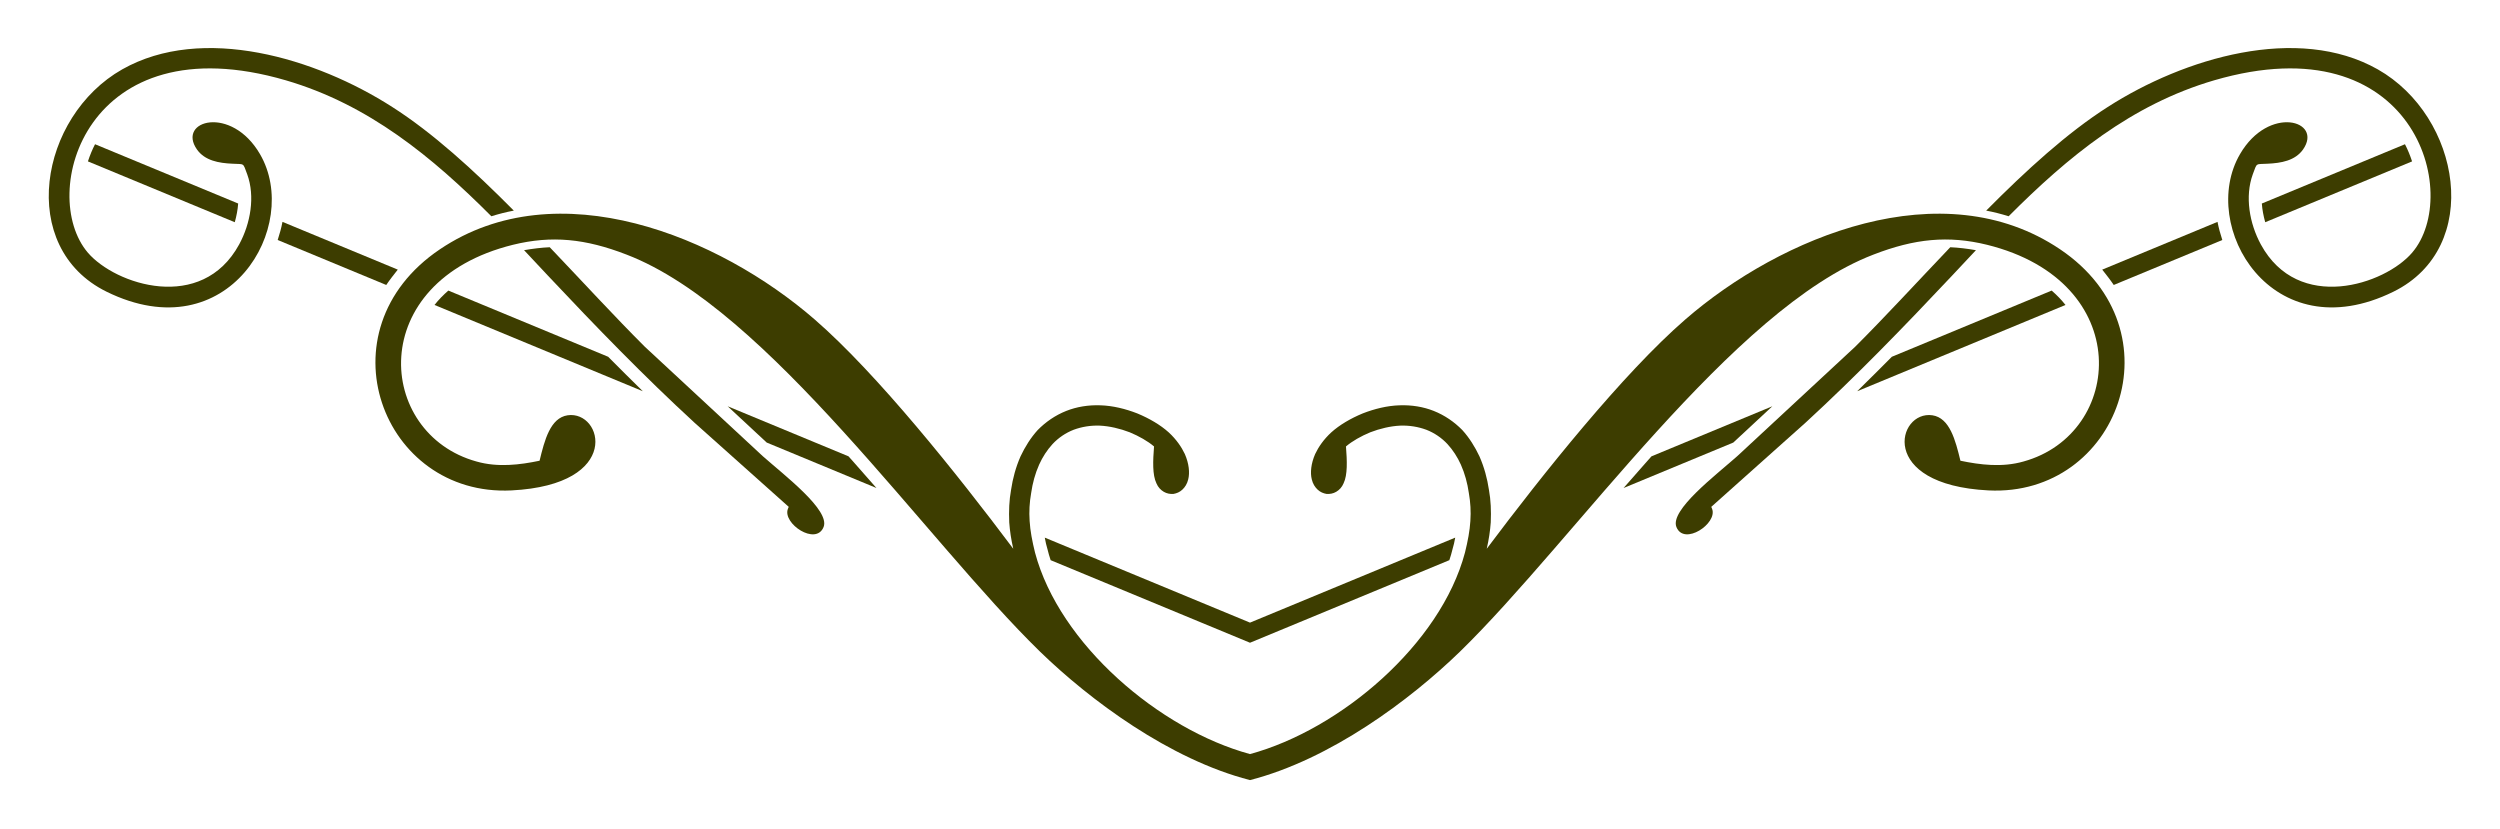
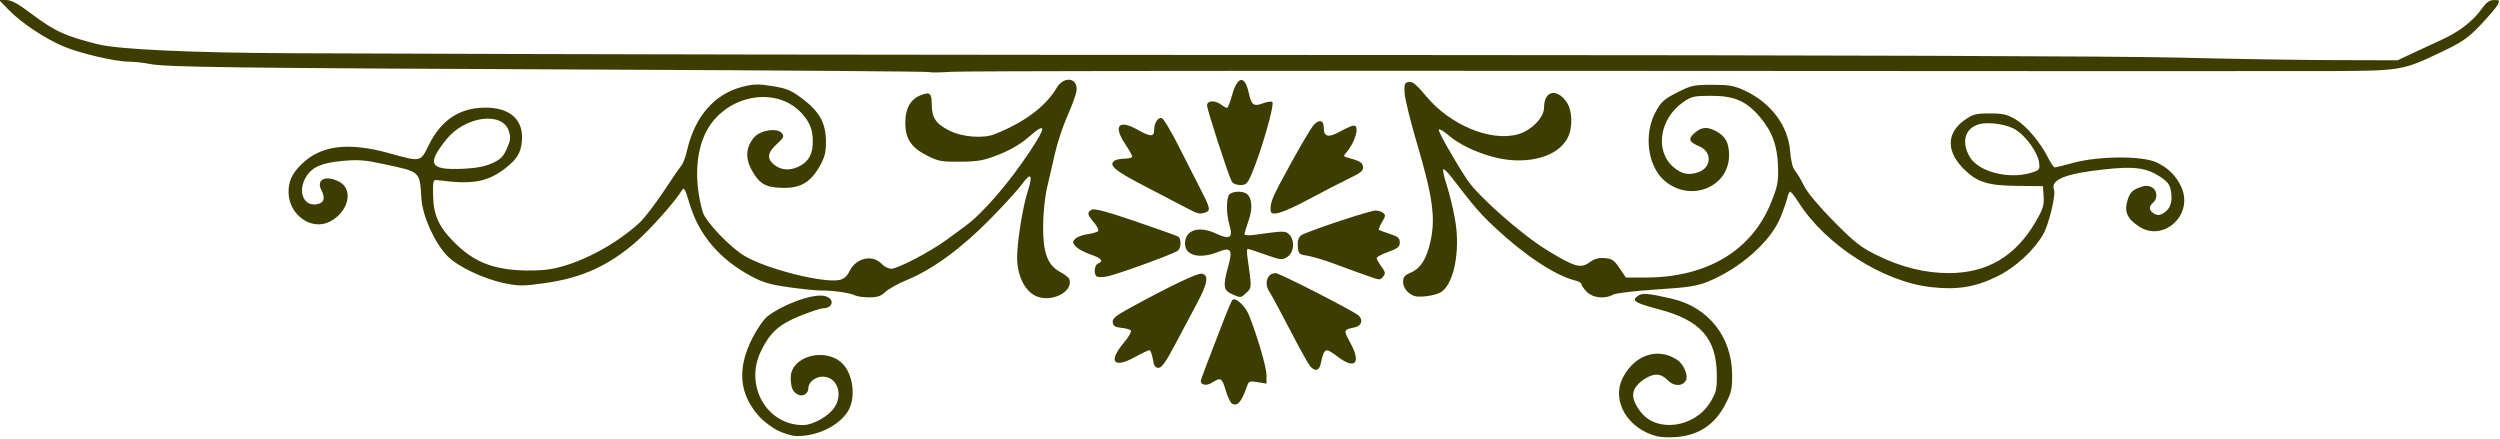
- <svg xmlns="http://www.w3.org/2000/svg" version="1.1" id="Layer_1" x="0px" y="0px" viewBox="0 0 2663.905 882.45" fill="#3d3d00" enable-background="new 0 0 2663.905 882.45" xml:space="preserve">
-   <g id="Layer_x0020_1">
-     <g id="_635827488">
-       <path d="M2245.888,114.024c-42.846,27.304-86.583,67.141-129.482,110.396c8.167,1.54,15.943,3.532,23.923,6.019    c63.029-63.177,130.571-118.955,218.899-144.827c213.396-62.327,264.527,121.243,211.029,183.658    c-29.297,34.145-121.299,64.434-161.197-8.816c-12.199-22.459-17.12-51.119-8.612-74.626c4.906-13.327,2.904-10.47,15.563-11.37    c14.8-0.628,29.624-3.293,38.025-15.171c21.635-30.971-36.556-47.702-67.168,4.943c-44.533,76.367,33.622,210.516,163.522,146.573    c95.72-47.178,71.809-186.709-16.752-236.907C2448.183,25.597,2327.335,61.752,2245.888,114.024z" />
-       <path d="M418.017,114.024c42.846,27.304,86.583,67.141,129.482,110.396c-8.167,1.54-15.943,3.532-23.923,6.019    c-63.029-63.177-130.571-118.955-218.899-144.827C91.281,23.284,40.15,206.855,93.648,269.269    c29.297,34.145,121.299,64.434,161.197-8.816c12.199-22.459,17.12-51.119,8.612-74.626c-4.906-13.327-2.904-10.47-15.563-11.37    c-14.8-0.628-29.624-3.293-38.025-15.171c-21.634-30.971,36.556-47.702,67.168,4.943    c44.533,76.367-33.622,210.516-163.522,146.573c-95.721-47.178-71.809-186.709,16.752-236.907    C215.721,25.597,336.57,61.752,418.017,114.024z" />
-       <path d="M2252.323,303.654l115.687-47.919c-2.065-6.384-3.884-12.871-5.105-19.316l-122.855,50.888    C2244.341,292.771,2248.529,297.986,2252.323,303.654z" />
-       <path d="M411.581,303.654l-115.687-47.919c2.065-6.384,3.883-12.871,5.105-19.316l122.855,50.888    C419.564,292.771,415.376,297.986,411.581,303.654z" />
-       <path d="M2413.741,236.793l156.472-64.813c-2.065-6.385-4.625-12.564-7.577-18.292l-152.518,63.175    C2410.599,223.615,2411.922,230.307,2413.741,236.793z" />
-       <path d="M250.164,236.793L93.692,171.98c2.065-6.385,4.624-12.564,7.577-18.292l152.518,63.175    C253.306,223.615,251.982,230.307,250.164,236.793z" />
-       <path d="M2105.491,266.589c-9.362-1.625-18.517-2.755-27.367-3.144c-35.127,36.849-69.453,74.236-101.215,105.927l-125.729,116.66    c-23.301,20.656-71.991,57.622-64.866,75.522c8.148,20.372,43.928-3.716,38.075-19.246l-0.922-2.225l100.419-89.669    c53.904-49.55,105.427-102.749,156.295-156.833C2088.617,284.583,2097.055,275.586,2105.491,266.589z" />
-       <path d="M558.414,266.589c9.361-1.625,18.517-2.755,27.367-3.144c35.127,36.849,69.453,74.236,101.215,105.927l125.729,116.66    c23.301,20.656,71.991,57.622,64.866,75.522c-8.148,20.372-43.928-3.716-38.075-19.246l0.922-2.225l-100.419-89.669    c-53.904-49.55-105.427-102.749-156.295-156.833C575.287,284.583,566.85,275.586,558.414,266.589z" />
-       <path d="M1888.544,432.907l-128.788,53.346l-6.911,7.786c-7.695,8.69-15.143,17.277-22.838,25.967l116.923-48.431    L1888.544,432.907z" />
-       <path d="M775.361,432.907l128.788,53.346l6.911,7.786c7.695,8.69,15.143,17.277,22.838,25.967l-116.923-48.431L775.361,432.907z" />
-       <path d="M1331.952,684.885l212.413-87.985c1.346-3.743,2.342-7.631,3.338-11.519c1.243-3.99,2.137-8.125,2.929-12.507    l-218.68,90.58l-218.68-90.58c0.792,4.382,1.686,8.517,2.929,12.507c0.997,3.888,1.992,7.776,3.338,11.519L1331.952,684.885z" />
-       <path d="M2186.162,309.629l-170.315,70.547c-12.272,12.323-24.544,24.646-36.918,36.722l221.978-91.946    C2196.618,319.488,2191.587,314.333,2186.162,309.629z" />
-       <path d="M477.742,309.629l170.315,70.547c12.272,12.323,24.544,24.646,36.918,36.722l-221.978-91.946    C467.286,319.488,472.318,314.333,477.742,309.629z" />
-       <path d="M1331.952,831.235c85.988-22.07,170.872-85.595,223.591-136.735c122.566-119.404,290.244-365.517,440.691-423.201    c43.916-17.032,79.796-20.6,121.062-10.47c158.436,39.21,145.954,201.346,38.889,230.924c-22.776,6.538-46.315,3.546-67.238-0.82    c-5.285-21.848-11.388-45.674-29.906-48.429c-37.282-5.409-59.121,74.011,59.807,80.064    c137.82,6.916,204.875-170.295,76.319-256.924c-125.35-84.481-297.353-13.814-399.376,74.781    c-66.475,57.654-152.072,164.93-211.575,244.312c2.265-9.916,3.642-19.175,4.278-28.126c0.499-12.08,0.111-23.504-1.965-34.807    c-1.786-12.003-5.013-23.988-10.072-35.504c-4.795-10.177-10.826-19.843-18.28-28.05c-8.503-8.641-18.676-15.722-30.459-20.398    c-11.084-4.387-23.531-6.47-36.643-5.963c-12.864,0.405-26.537,3.752-38.999,8.624c-12.854,5.324-24.744,12.277-33.59,20.285    c-7.96,7.352-13.575,15.47-17.11,23.015c-4.447,10.241-5.372,19.891-3.597,26.975c1.102,4.756,3.481,8.405,6.296,11.003    c2.814,2.599,5.961,3.902,9.396,4.506c3.581,0.254,7.102-0.335,10.357-2.263c3.257-1.928,6.103-4.844,7.84-9.039    c4.362-9.047,3.734-23.846,2.553-39.285c6.639-5.646,16.014-10.978,25.902-15.073c10.237-3.951,21.584-6.623,31.813-7.096    c9.983-0.37,19.344,1.254,27.879,4.38c8.637,3.373,16.303,8.596,22.545,15.278c5.791,6.29,10.653,13.832,14.279,21.887    c4.24,9.538,6.997,19.691,8.519,30.355c1.709,9.718,2.326,19.598,1.605,29.743c-0.619,10.392-2.721,21.399-5.751,33.659    c-25.946,97.522-132.56,188.415-229.061,214.679c-96.501-26.263-203.115-117.156-229.061-214.679    c-3.03-12.26-5.132-23.267-5.751-33.659c-0.721-10.145-0.104-20.026,1.605-29.743c1.521-10.664,4.279-20.817,8.519-30.355    c3.626-8.055,8.488-15.598,14.279-21.887c6.243-6.681,13.908-11.904,22.545-15.278c8.535-3.126,17.896-4.75,27.88-4.38    c10.229,0.472,21.576,3.145,31.813,7.096c9.888,4.096,19.263,9.427,25.902,15.073c-1.182,15.439-1.81,30.238,2.552,39.285    c1.737,4.195,4.583,7.111,7.84,9.039c3.256,1.928,6.777,2.517,10.357,2.263c3.435-0.604,6.582-1.908,9.396-4.506    c2.814-2.599,5.194-6.247,6.296-11.003c1.775-7.084,0.849-16.735-3.597-26.975c-3.535-7.546-9.15-15.664-17.11-23.015    c-8.846-8.008-20.736-14.96-33.59-20.285c-12.462-4.872-26.135-8.219-38.999-8.624c-13.112-0.508-25.559,1.576-36.643,5.963    c-11.783,4.676-21.957,11.757-30.459,20.398c-7.454,8.207-13.484,17.872-18.28,28.05c-5.059,11.516-8.286,23.501-10.072,35.504    c-2.076,11.303-2.463,22.727-1.965,34.807c0.636,8.952,2.014,18.21,4.279,28.126c-59.503-79.382-145.1-186.659-211.575-244.312    c-102.022-88.596-274.025-159.262-399.376-74.781c-128.556,86.629-61.501,263.839,76.319,256.924    c118.928-6.053,97.089-85.472,59.807-80.064c-18.518,2.755-24.621,26.581-29.907,48.429c-20.922,4.366-44.461,7.358-67.237,0.82    C400.655,462.176,388.172,300.04,546.608,260.83c41.266-10.13,77.146-6.562,121.062,10.47    c150.447,57.684,318.125,303.796,440.691,423.201C1161.08,745.64,1245.965,809.165,1331.952,831.235z" />
-     </g>
-   </g>
+ <svg xmlns="http://www.w3.org/2000/svg" id="svg11363" version="1.1" width="1135" height="199" viewBox="0 0 1135 199">
+   <defs id="defs11367" />
+   <path style="fill:#3d3d00" d="m 752.34,198.093 c -13.492,-3.43 -20.928,-16.19 -15.542,-26.666 5.331,-10.369 15.829,-13.832 24.571,-8.104 3.1,2.031 5.31,7.373 3.95,9.546 -1.675,2.677 -5.603,2.524 -8.277,-0.323 -2.951,-3.141 -6.401,-3.243 -10.676,-0.314 -6.005,4.115 -6.454,8.174 -1.619,14.624 7.307,9.747 24.62,7.409 31.747,-4.287 2.666,-4.374 2.997,-5.786 2.939,-12.5 -0.142,-16.377 -7.39,-24.615 -26.008,-29.557 -11.235,-2.982 -12.848,-3.967 -9.975,-6.087 2.097,-1.548 4.421,-1.371 15.551,1.179 16.533,3.788 27.226,17.218 27.386,34.396 0.061,6.542 -0.333,8.276 -3.086,13.575 -4.718,9.082 -11.879,13.929 -21.867,14.803 -3.265,0.285 -7.359,0.157 -9.097,-0.285 z M 353.5,195.647 c -2.75,-1.283 -6.719,-4.24 -8.82,-6.571 -9.091,-10.084 -10.139,-21.607 -3.215,-35.353 2.179,-4.327 5.274,-8.811 6.976,-10.108 7.431,-5.663 20.982,-10.479 25.967,-9.228 4.704,1.181 4.001,5.533 -0.907,5.616 -1.1,0.018 -5.825,1.595 -10.5,3.504 -9.449,3.858 -13.487,7.534 -17.568,15.993 -7.529,15.604 2.659,33.464 19.106,33.494 4.467,0.008 11.607,-3.988 14.285,-7.994 4.118,-6.162 1.138,-14 -5.323,-14 -3.348,0 -6.5,2.525 -6.5,5.206 0,2.547 -2.575,4.092 -4.818,2.891 C 359.79,177.817 359,175.887 359,171.319 c 0,-9.058 14.308,-13.585 22.52,-7.125 5.784,4.55 7.473,16.554 3.217,22.869 -4.396,6.523 -13.741,10.956 -23.036,10.927 -1.76,-0.005 -5.451,-1.06 -8.201,-2.343 z m 205.753,-12.47 c -0.686,-0.435 -1.941,-3.128 -2.789,-5.984 -1.676,-5.643 -2.289,-6.009 -5.992,-3.583 -2.939,1.925 -5.939,1.127 -5.153,-1.372 0.513,-1.632 3.371,-9.131 10.517,-27.593 1.672,-4.32 3.318,-8.133 3.659,-8.473 1.396,-1.396 5.816,2.624 7.507,6.828 3.844,9.555 7.998,23.783 7.998,27.395 l 0,3.781 -3.992,-0.674 c -3.737,-0.631 -4.055,-0.493 -4.984,2.162 -2.432,6.953 -4.331,9.06 -6.771,7.513 z M 594.799,166.25 c -0.831,-0.963 -5.01,-8.5 -9.287,-16.75 -4.277,-8.25 -8.391,-15.888 -9.144,-16.973 C 573.711,128.696 575.256,124 579.174,124 c 1.707,0 34.766,16.876 37.494,19.139 2.32,1.925 1.577,4.769 -1.418,5.425 -5.464,1.197 -5.435,1.098 -2.101,7.261 4.892,9.044 2.073,12.099 -5.721,6.202 -5.839,-4.418 -6.186,-4.276 -7.854,3.222 -0.701,3.148 -2.58,3.542 -4.775,1 z M 523.384,163 c -0.352,-2.2 -1.064,-4 -1.583,-4 -0.519,0 -3.526,1.431 -6.683,3.18 -9.554,5.293 -12.11,1.997 -4.995,-6.442 2.324,-2.756 3.742,-5.263 3.25,-5.743 -0.481,-0.469 -2.449,-0.997 -4.374,-1.174 -2.688,-0.247 -3.571,-0.818 -3.805,-2.46 -0.252,-1.767 1.219,-2.97 8.448,-6.91 17.721,-9.659 29.909,-15.483 31.857,-15.22 3.444,0.464 2.854,4.313 -2.072,13.497 -2.588,4.825 -7.139,13.385 -10.113,19.023 -4.023,7.624 -5.906,10.25 -7.35,10.25 -1.492,0 -2.09,-0.926 -2.581,-4 z M 470,134.262 c -5.008,-2.521 -8.258,-9.456 -8.225,-17.551 0.029,-7.151 2.594,-23.019 4.841,-29.947 2.394,-7.381 1.431,-8.762 -2.393,-3.43 -1.803,2.514 -8.553,9.916 -15,16.449 -12.994,13.167 -25.811,22.512 -37.468,27.319 -3.978,1.64 -8.387,4.089 -9.798,5.441 -1.991,1.907 -3.632,2.458 -7.327,2.458 -2.619,0 -5.523,-0.408 -6.455,-0.907 -2.034,-1.089 -10.316,-2.288 -15.174,-2.198 -1.925,0.036 -8.411,-0.609 -14.414,-1.433 -9.028,-1.239 -12.108,-2.143 -17.828,-5.23 -14.232,-7.682 -23.523,-18.686 -27.724,-32.837 -1.981,-6.671 -2.502,-7.583 -3.434,-6.01 -2.889,4.876 -14.345,17.762 -20.772,23.365 -12.545,10.938 -24.798,16.469 -41.688,18.817 -9.742,1.354 -11.649,1.352 -18.225,-0.019 -9.564,-1.994 -21.376,-7.657 -25.907,-12.421 -5.791,-6.088 -11.168,-18.025 -11.687,-25.948 -0.826,-12.601 -0.207,-12.033 -17.052,-15.686 -8.458,-1.835 -11.682,-2.087 -18.61,-1.455 -9.656,0.88 -13.948,2.746 -16.7,7.259 -3.816,6.258 -1.43,13.073 4.378,12.508 3.603,-0.351 4.581,-2.721 2.628,-6.37 -2.628,-4.91 1.861,-7.129 8.001,-3.953 6.687,3.458 4.333,13.69 -4.167,18.112 -8.366,4.353 -18.787,-3.074 -18.796,-13.395 -0.004,-5.114 1.645,-8.568 6.161,-12.899 8.686,-8.331 21.103,-9.844 39.335,-4.793 C 191.209,73.583 190.835,73.656 194.595,66 200.197,54.594 208.431,49.032 219.957,48.87 230.716,48.719 237,53.627 237,62.185 c 0,6.314 -1.902,9.886 -7.572,14.214 -8.291,6.331 -14.917,7.48 -30.928,5.365 -1.843,-0.244 -1.991,0.284 -1.89,6.736 0.147,9.337 2.669,14.755 10.344,22.219 7.957,7.738 15.748,11.069 27.909,11.932 5.046,0.358 11.482,0.146 15.2,-0.502 12.743,-2.219 29.25,-10.845 40.313,-21.067 C 292.509,99.112 297.386,92.775 301.215,87 c 3.829,-5.775 7.54,-11.175 8.246,-12 0.706,-0.825 1.849,-3.975 2.54,-7 3.429,-15.019 12.428,-25.358 24.841,-28.538 5.327,-1.365 7.333,-1.418 13.851,-0.366 6.55,1.057 8.479,1.875 13.714,5.817 7.728,5.819 10.596,11.116 10.583,19.549 -0.008,4.846 -0.592,7.053 -2.959,11.181 -4.177,7.283 -8.741,9.88 -16.965,9.652 -7.651,-0.212 -10.483,-1.917 -13.967,-8.409 -2.822,-5.258 -2.397,-10.266 1.228,-14.481 2.866,-3.331 10.498,-4.526 12.616,-1.974 1.193,1.438 0.906,2.065 -2.289,4.991 -4.327,3.963 -4.617,6.674 -1.019,9.505 3.323,2.614 7.922,2.64 12.14,0.068 C 367.505,72.722 369,69.575 369,64 c 0,-5.212 -1.496,-8.837 -5.311,-12.872 -11.809,-12.488 -34.75,-7.781 -43.183,8.86 -4.747,9.368 -5.305,22.78 -1.505,36.16 1.245,4.383 12.369,16.088 19.061,20.058 10,5.932 35.666,12.428 43.046,10.896 2.011,-0.417 3.439,-1.678 4.647,-4.101 3.047,-6.112 10.574,-7.61 14.796,-2.944 0.967,1.069 2.842,1.943 4.165,1.943 2.858,0 17.712,-7.762 24.783,-12.95 2.75,-2.018 6.6,-4.836 8.556,-6.262 8.012,-5.844 19.763,-19.375 29.317,-33.759 7.943,-11.958 7.735,-13.903 -0.697,-6.526 -3.257,2.849 -8.09,5.663 -13.161,7.663 -6.903,2.722 -9.332,3.173 -17.514,3.248 -8.68,0.08 -10.008,-0.172 -15.385,-2.92 C 413.619,66.919 411,62.893 411,55.716 c 0,-6.281 2.27,-10.513 6.61,-12.327 4.474,-1.869 5.386,-1.207 5.404,3.92 0.022,6.135 1.825,8.857 7.915,11.941 5.968,3.023 15.452,3.765 20.774,1.625 13.557,-5.45 23.032,-12.539 27.999,-20.949 3.384,-5.729 9.939,-4.624 9.008,1.518 -0.255,1.681 -2.102,6.715 -4.104,11.187 -2.002,4.472 -4.547,12.122 -5.654,17 -1.107,4.878 -2.752,12.018 -3.656,15.868 -0.903,3.85 -1.677,11.5 -1.719,17 -0.094,12.251 1.978,17.868 7.733,20.968 2.002,1.078 3.846,2.496 4.097,3.15 2.248,5.859 -8.428,11.157 -15.407,7.644 z M 223.3,74.157 c 3.942,-1.748 5.16,-2.944 6.814,-6.683 1.718,-3.884 1.843,-5.072 0.852,-8.076 -2.944,-8.922 -19.785,-6.642 -28.243,3.823 -9.161,11.335 -7.695,14.038 7.277,13.418 5.883,-0.244 9.978,-1.007 13.3,-2.481 z M 559.25,133.509 c -3.845,-1.671 -4.113,-3.802 -1.603,-12.747 2.09,-7.449 1.182,-8.711 -4.602,-6.397 C 544.62,117.736 538,116.074 538,110.587 c 0,-6.213 6.234,-8.225 14.089,-4.546 6.264,2.934 7.822,1.941 6.079,-3.875 -1.514,-5.053 -1.497,-12.437 0.032,-13.966 1.363,-1.363 5.669,-1.57 7.568,-0.364 2.641,1.676 3.093,6.622 1.119,12.228 -1.038,2.948 -1.888,5.773 -1.888,6.279 0,0.523 2.046,0.631 4.75,0.25 13.116,-1.845 13.847,-1.852 15.569,-0.13 2.637,2.637 2.182,8.164 -0.833,10.14 -2.381,1.56 -2.907,1.508 -9.907,-0.977 C 570.512,114.181 566.871,113 566.488,113 c -0.384,0 -0.453,1.688 -0.155,3.75 2.017,13.938 2.02,13.844 -0.408,16.105 -2.683,2.499 -2.475,2.479 -6.675,0.654 z m 82.75,0.832 c -3.037,-1.219 -5,-3.722 -5,-6.375 0,-2.088 0.705,-3.016 3.02,-3.975 4.88,-2.021 7.599,-6.185 9.438,-14.45 2.337,-10.504 0.994,-20.282 -6.058,-44.111 C 640.32,55.019 637.732,44.475 637.65,42 c -0.13,-3.917 0.133,-4.54 2.029,-4.81 1.647,-0.235 3.507,1.301 7.628,6.297 10.858,13.164 29.218,20.889 41.657,17.527 C 695.159,59.34 701,53.417 701,48.809 c 0,-7.525 5.617,-8.964 10.148,-2.6 2.734,3.84 3.003,11.665 0.563,16.383 -3.628,7.015 -13.197,10.882 -25.086,10.137 -9.606,-0.602 -22.226,-5.519 -28.962,-11.285 -2.273,-1.945 -4.276,-3.105 -4.452,-2.578 -0.307,0.92 7.396,14.497 12.952,22.827 4.972,7.455 24.81,24.937 36.145,31.852 12.699,7.747 15.361,8.5 19.431,5.491 2.108,-1.558 4.041,-2.084 6.821,-1.855 3.297,0.272 4.307,0.958 6.726,4.57 l 2.847,4.25 8.869,0 c 27.936,0 48.332,-12.204 57.132,-34.184 2.898,-7.238 3.3,-9.316 3.105,-16.036 -0.276,-9.518 -2.61,-15.99 -8.125,-22.53 -6.196,-7.348 -11.659,-9.747 -22.196,-9.749 -7.834,-0.001 -8.946,0.251 -12.754,2.888 -10.704,7.411 -12.974,22.028 -4.56,29.361 3.879,3.381 7.211,4.031 11.77,2.298 5.771,-2.194 5.867,-9.213 0.159,-11.599 -4.806,-2.008 -5.293,-3.399 -2.137,-6.113 3.154,-2.713 5.566,-2.924 9.593,-0.842 4.331,2.239 6.012,5.311 6.007,10.978 -0.011,14.715 -17.829,21.637 -29.444,11.439 -7.516,-6.599 -9.367,-20.901 -3.999,-30.904 2.585,-4.817 3.793,-5.922 9.846,-8.999 6.388,-3.248 7.573,-3.508 16,-3.508 7.765,0 9.934,0.39 14.776,2.66 12.004,5.627 19.691,15.978 20.573,27.703 0.313,4.162 1.129,7.382 2.19,8.636 0.93,1.1 2.787,4.215 4.127,6.923 1.476,2.982 6.773,9.312 13.436,16.056 9.383,9.497 12.249,11.752 19.5,15.341 11.076,5.482 21.964,8.184 32.91,8.165 17.292,-0.029 30.11,-7.624 39.243,-23.253 3.35,-5.733 3.908,-7.49 3.651,-11.5 L 927.5,84.5 l -11,-0.091 c -13.842,-0.115 -18.623,-1.548 -24.643,-7.39 -8.327,-8.08 -8.299,-16.605 0.075,-22.519 3.765,-2.658 5.063,-3 11.408,-3 5.976,0 7.919,0.446 11.747,2.697 4.835,2.843 11.243,10.432 14.819,17.553 1.174,2.337 2.503,4.25 2.954,4.25 0.451,0 4.379,-0.963 8.73,-2.14 11.335,-3.066 30.959,-3.156 37.41,-0.172 5.433,2.513 9.336,6.476 11.513,11.689 5.232,12.525 -8.588,24.765 -19.59,17.351 -5.238,-3.53 -6.573,-6.618 -5.052,-11.692 1.005,-3.355 1.974,-4.49 4.86,-5.696 2.718,-1.136 4.179,-1.245 5.937,-0.444 2.699,1.23 3.16,5.173 0.832,7.105 -2.094,1.738 -1.869,3.732 0.567,5.036 1.606,0.86 2.606,0.753 4.484,-0.477 2.896,-1.897 3.906,-5.305 3.003,-10.123 -0.525,-2.8 -1.633,-4.164 -5.24,-6.452 -6.104,-3.871 -11.606,-4.543 -25.132,-3.069 -17.67,1.926 -24.418,4.699 -22.649,9.309 0.89,2.319 -2.462,15.979 -4.971,20.26 -4.317,7.367 -12.551,14.912 -20.619,18.897 -10.049,4.962 -18.186,6.307 -30.151,4.981 -21.909,-2.428 -47.94,-19.091 -60.33,-38.62 -1.629,-2.568 -3.291,-4.686 -3.693,-4.706 -0.402,-0.02 -0.996,1.201 -1.319,2.713 -0.324,1.512 -1.74,5.58 -3.148,9.038 -4.392,10.79 -18.122,22.979 -32.616,28.954 -5.246,2.163 -8.844,2.722 -23.686,3.685 -9.691,0.629 -18.475,1.679 -19.684,2.354 -3.711,2.07 -9.119,1.507 -11.861,-1.236 -1.35,-1.35 -2.455,-2.916 -2.455,-3.481 0,-0.565 -1.238,-1.325 -2.75,-1.69 -8.927,-2.154 -22.778,-11.251 -36.25,-23.809 -6.922,-6.452 -9.627,-9.572 -19.809,-22.85 -2.018,-2.631 -3.823,-4.32 -4.012,-3.753 -0.189,0.567 0.575,3.845 1.697,7.284 1.122,3.439 2.772,10.243 3.665,15.119 2.754,15.033 -0.756,31.2 -7.331,33.775 -3.461,1.355 -9.272,1.977 -11.209,1.2 z M 923.666,77.937 c 2.279,-0.867 2.521,-1.399 2.024,-4.459 -0.709,-4.367 -5.598,-11.231 -10.257,-14.401 -3.666,-2.494 -12.101,-3.879 -16.657,-2.736 -6.54,1.641 -8.496,7.826 -4.644,14.68 4.124,7.338 19.161,10.859 29.534,6.915 z M 621,125.299 c -2.475,-0.849 -8.775,-3.144 -14,-5.099 -5.225,-1.956 -11.3,-3.813 -13.5,-4.127 -3.733,-0.534 -4.02,-0.809 -4.299,-4.123 -0.206,-2.456 0.256,-4.025 1.5,-5.089 1.549,-1.324 26.639,-9.823 33.002,-11.179 1.212,-0.258 2.966,0.088 3.898,0.77 1.587,1.16 1.577,1.438 -0.151,4.363 -1.015,1.718 -1.644,3.302 -1.398,3.518 0.246,0.217 2.472,1.055 4.947,1.864 3.678,1.202 4.5,1.909 4.5,3.875 0,1.995 -0.895,2.727 -5.25,4.292 -2.888,1.038 -5.25,2.299 -5.25,2.802 0,0.503 0.971,2.228 2.157,3.833 1.789,2.42 1.939,3.181 0.878,4.46 -1.502,1.81 -1.276,1.816 -7.035,-0.16 z m -123.25,0.121 c -1.31,-1.315 -0.808,-5.183 0.75,-5.781 2.728,-1.047 1.565,-2.456 -3.382,-4.099 -2.685,-0.892 -5.693,-2.517 -6.683,-3.611 -1.624,-1.795 -1.649,-2.141 -0.255,-3.535 0.85,-0.85 3.418,-1.797 5.708,-2.104 2.289,-0.307 4.408,-0.957 4.709,-1.444 0.301,-0.487 -0.61,-2.261 -2.024,-3.942 -3.006,-3.572 -3.154,-4.477 -0.938,-5.718 1.156,-0.647 6.955,0.9 19.841,5.293 10.014,3.414 18.729,6.529 19.366,6.923 1.54,0.952 1.482,5.087 -0.091,6.386 -1.849,1.526 -28.375,11.129 -32.608,11.804 -2.003,0.32 -3.98,0.242 -4.392,-0.172 z M 538.492,94.321 C 535.746,92.847 527.2,88.385 519.5,84.406 505.902,77.378 503.006,74.878 506.152,72.885 c 0.742,-0.47 2.811,-0.861 4.598,-0.87 1.788,-0.008 3.25,-0.443 3.25,-0.965 0,-0.522 -1.35,-2.95 -3,-5.395 -5.767,-8.544 -3.207,-11.656 5.531,-6.725 5.824,3.287 7.469,3.275 7.469,-0.055 0,-3.101 1.85,-5.87 3.499,-5.237 0.807,0.31 4.113,5.806 7.346,12.213 3.233,6.407 7.735,15.249 10.004,19.649 4.589,8.898 4.853,10.017 2.569,10.893 -2.588,0.993 -3.692,0.737 -8.926,-2.072 z M 576.885,95.75 c -0.286,-3.103 0.565,-5.588 4.338,-12.668 7.343,-13.78 13.862,-25.024 15.402,-26.564 C 599.127,54.016 601,54.664 601,58.031 c 0,4.197 2.117,4.633 7.603,1.567 C 611.16,58.169 613.87,57 614.626,57 c 2.775,0 0.672,7.603 -3.383,12.229 -1.26,1.438 -1.282,1.794 -0.129,2.114 6.331,1.756 7.41,2.366 7.695,4.348 0.253,1.762 -0.829,2.697 -6,5.178 -3.47,1.665 -11.837,5.976 -18.593,9.579 C 582.359,96.772 577.126,98.373 576.885,95.75 Z M 559.155,82.25 C 557.514,79.115 548,49.79 548,47.869 c 0,-2.295 3.603,-2.484 6.441,-0.337 C 555.509,48.339 556.687,49 557.059,49 c 0.372,0 1.422,-2.656 2.333,-5.902 2.41,-8.588 5.694,-9.117 7.473,-1.202 1.326,5.901 2.198,6.573 6.51,5.013 1.966,-0.711 3.886,-0.98 4.267,-0.599 1.12,1.12 -5.205,23.034 -9.509,32.94 -1.804,4.153 -2.441,4.75 -5.064,4.75 -1.842,0 -3.354,-0.676 -3.916,-1.75 z M 422,32.725 C 421.725,32.451 354.9,31.945 273.5,31.602 105.129,30.891 75.683,30.526 68.114,29.05 65.151,28.472 60.855,28 58.567,28 52.427,28 36.503,24.288 28.851,21.073 20.394,17.519 9.8,10.472 4.042,4.57 L -0.416,0 2.762,0 C 5.085,0 8.037,1.575 13.721,5.847 24.892,14.244 29.382,16.325 44.5,20.111 c 9.286,2.325 42.886,3.873 88,4.053 140.592,0.561 249.835,0.736 510.5,0.814 186.741,0.056 319.658,0.504 345.5,1.164 23.1,0.59 55.05,1.109 71,1.152 l 29,0.079 6.5,-3.058 c 3.575,-1.682 9.624,-4.483 13.443,-6.224 8.04,-3.667 14.306,-8.504 18.266,-14.103 2.096,-2.964 3.484,-3.95 5.576,-3.966 2.578,-0.02 2.696,0.146 1.59,2.229 -0.658,1.238 -4.161,5.356 -7.785,9.151 -5.62,5.886 -8.208,7.675 -17.59,12.158 -17.603,8.411 -18.429,8.555 -50.235,8.708 -15.271,0.073 -160.29,0.035 -322.265,-0.086 -161.975,-0.121 -298.775,0.064 -304,0.411 -5.225,0.347 -9.725,0.407 -10,0.133 z" id="path11913" />
</svg>
